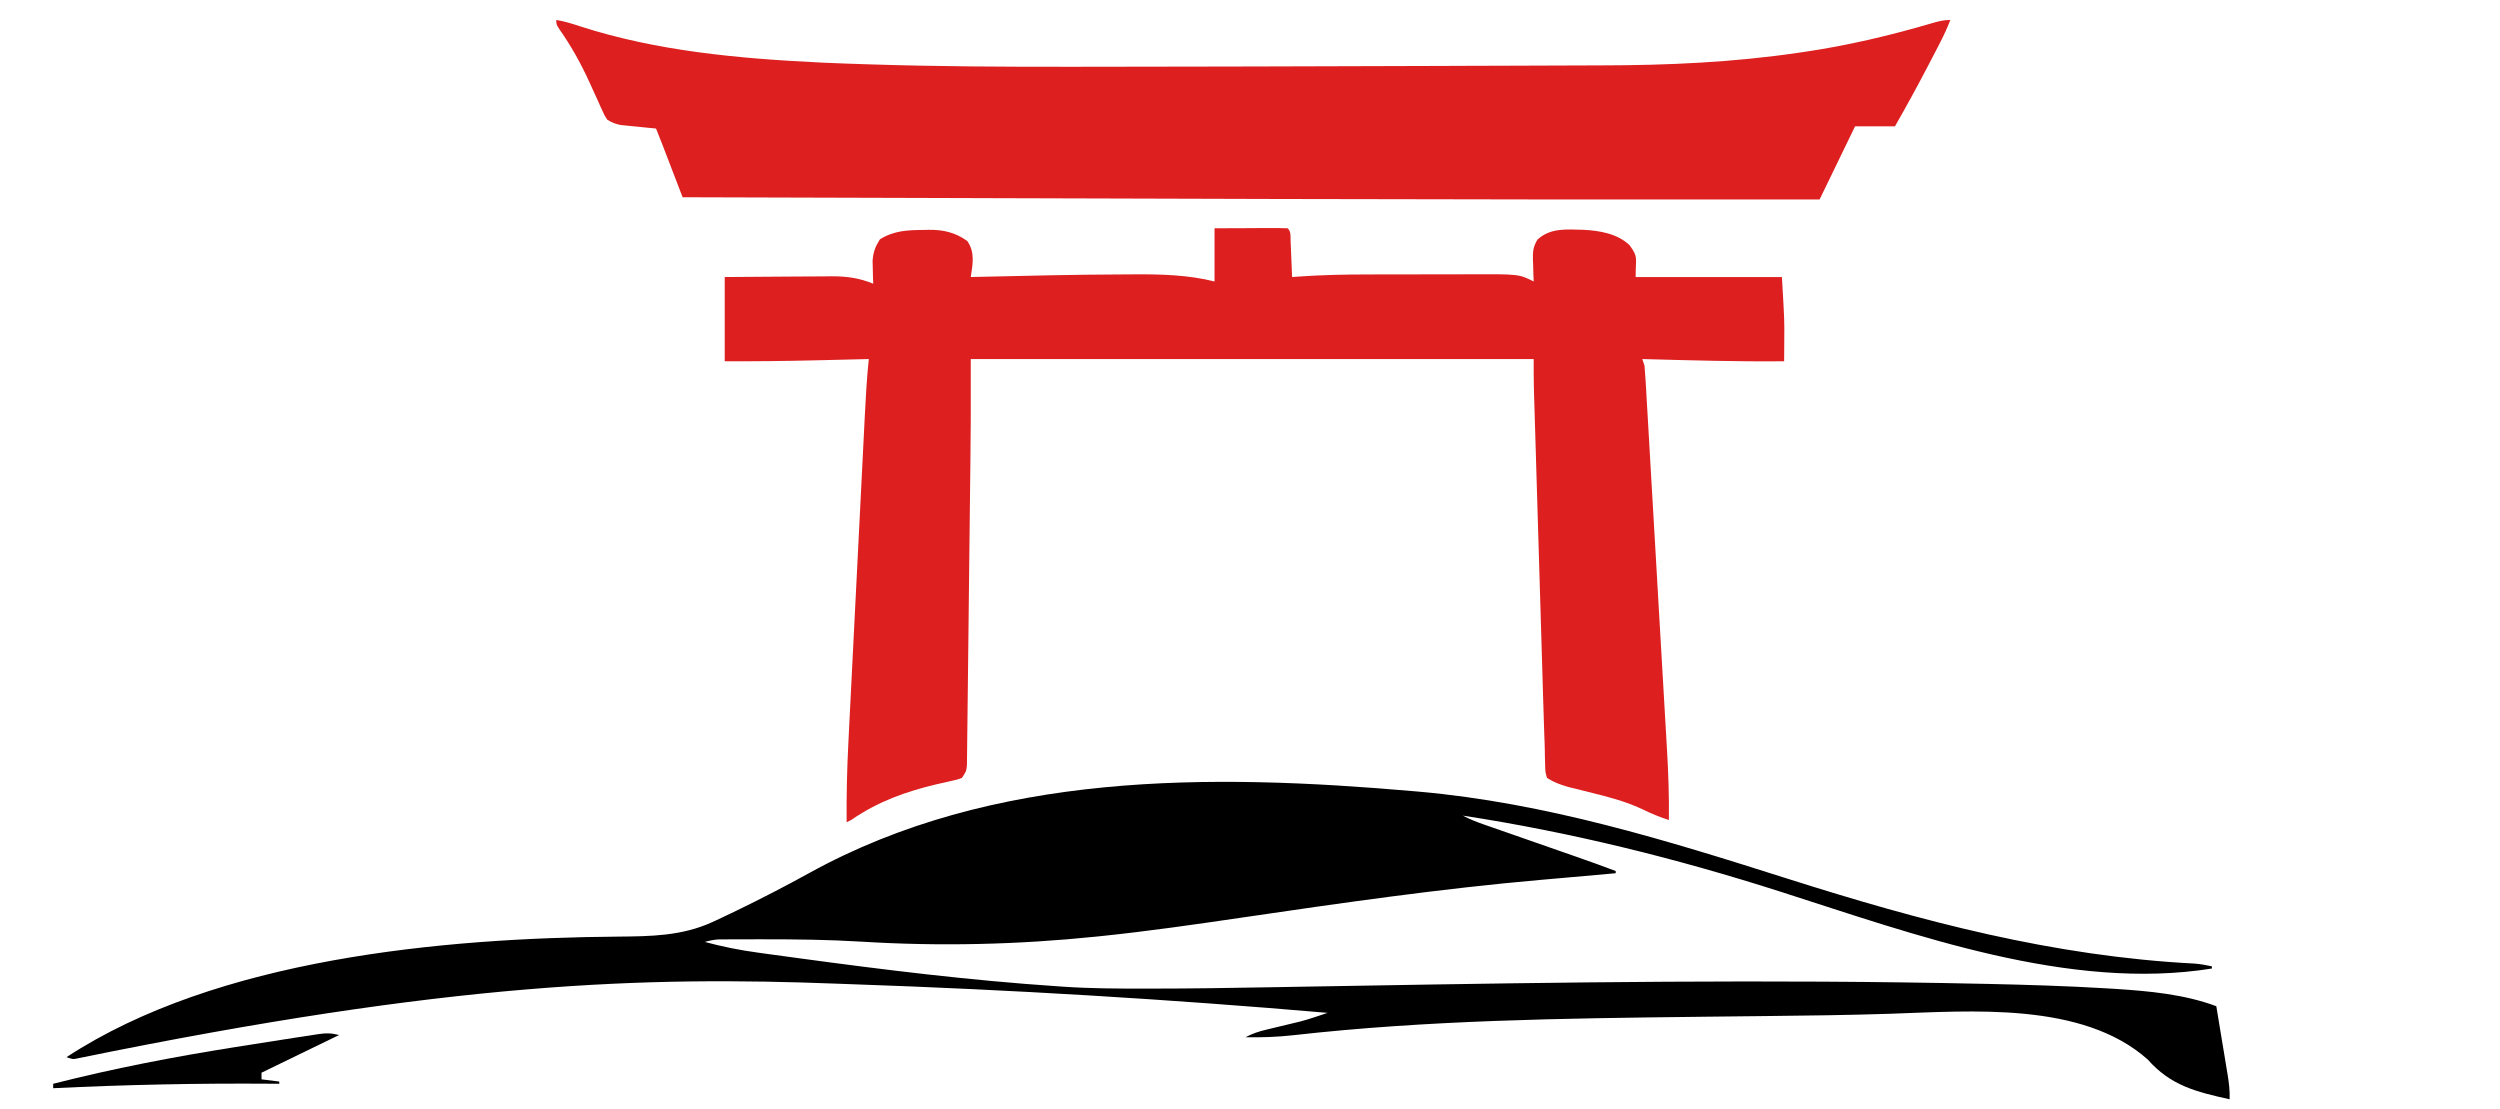
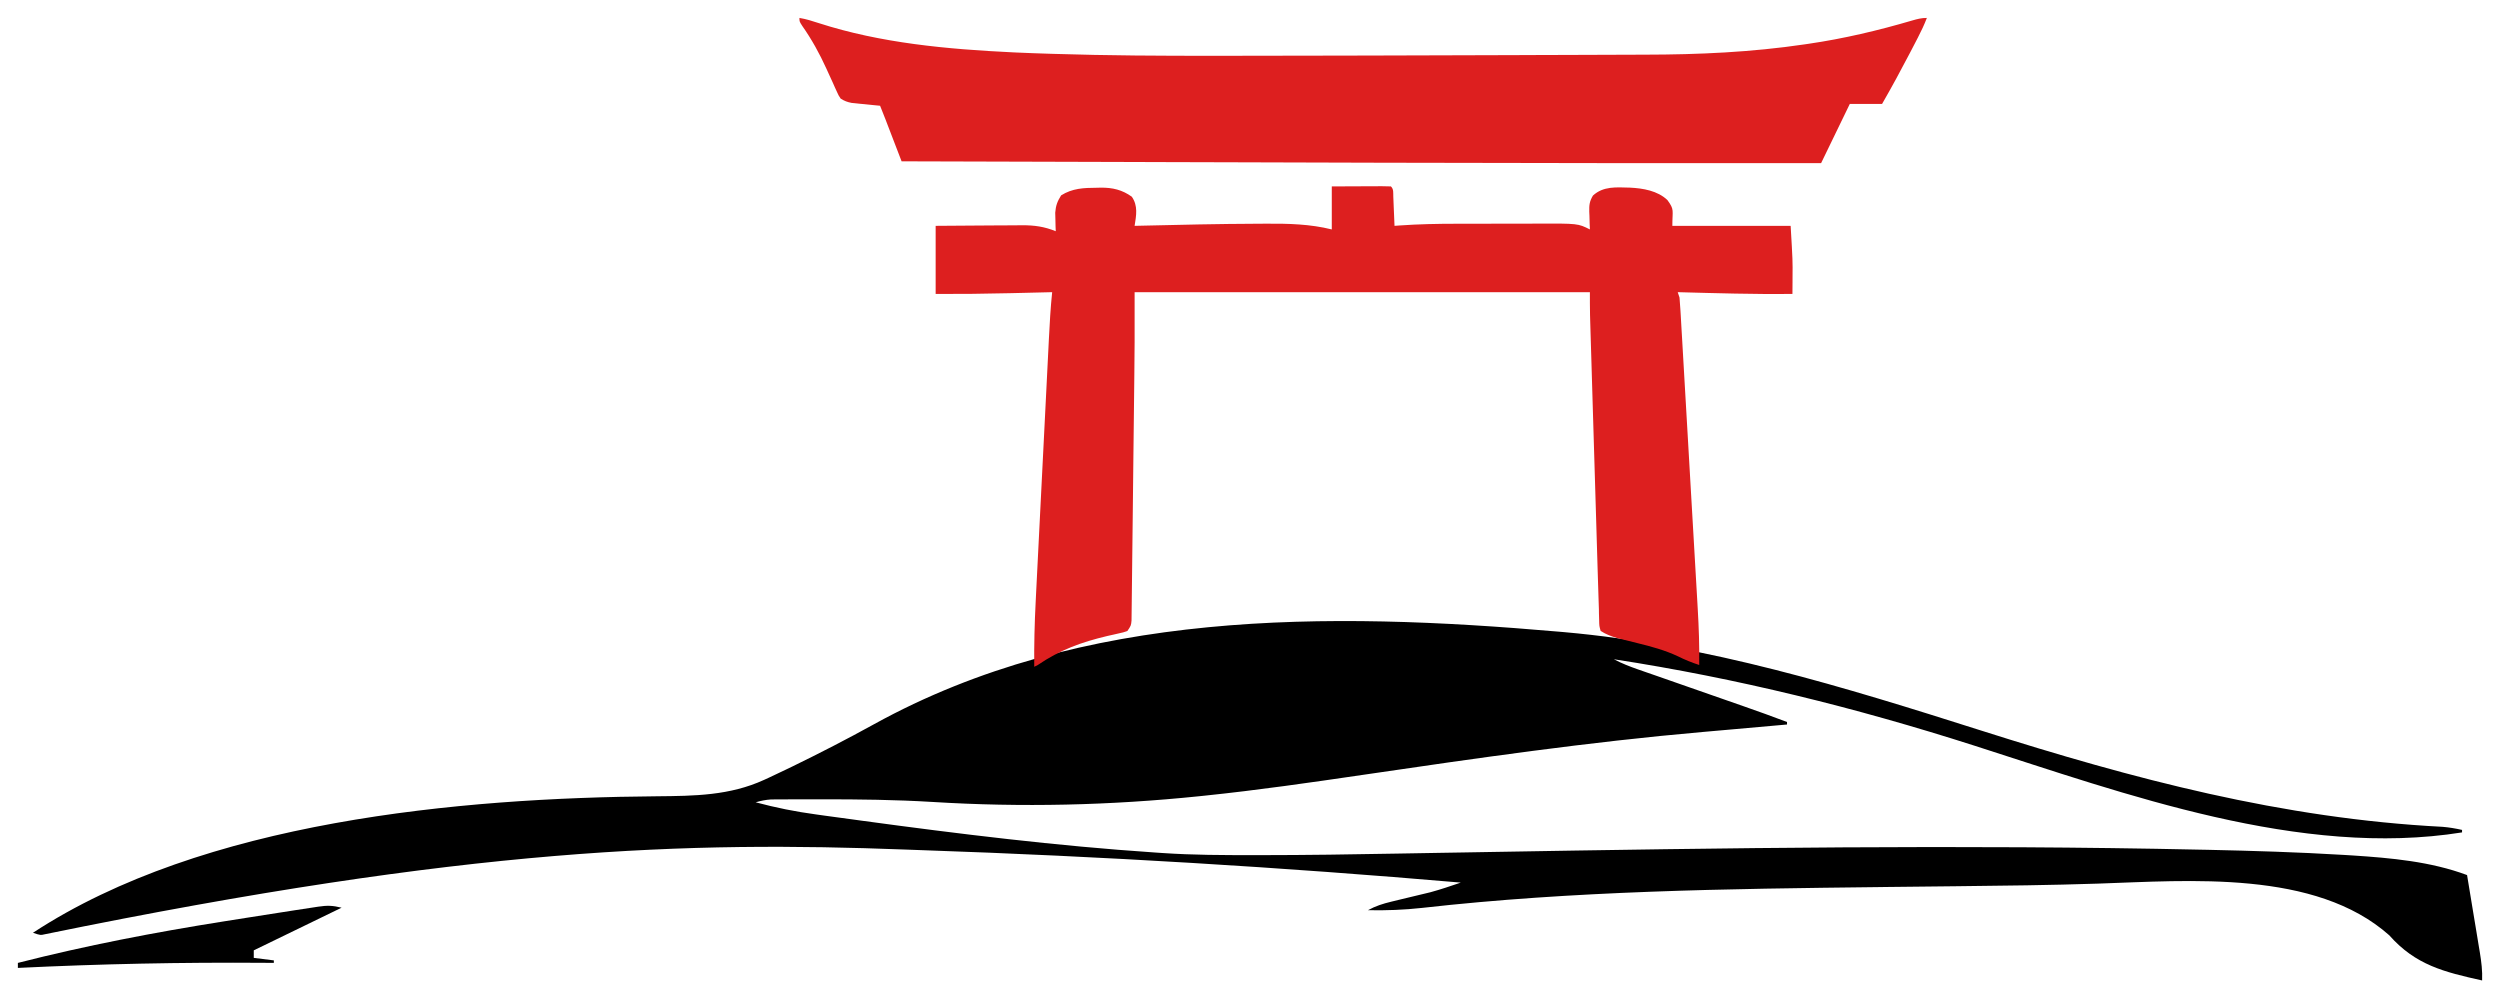
- <svg xmlns="http://www.w3.org/2000/svg" viewBox="0 0 1128 500" role="img" aria-label="RENAL-AUTO">
-   <g fill="#000000">
+ <svg xmlns="http://www.w3.org/2000/svg" viewBox="-42.9 58.4 1115.8 441.6" role="img" aria-label="Ренал Авто">
+   <g fill="#000000" transform="translate(515 496) scale(1.12) translate(-515 -496)">
    <path d="M0 0 C0.68 0.06 1.36 0.12 2.07 0.18 C59.44 5.25 113.83 22.08 168.43 39.43 C229.08 58.7 288.38 74.47 352.19 77.77 C354.86 77.99 357.38 78.42 360 79 C360 79.33 360 79.66 360 80 C295.69 90.31 225.9 64.71 165.64 45.42 C118.45 30.32 70.99 18.53 22 11 C25.11 12.64 28.24 13.86 31.56 15.02 C32.67 15.41 33.79 15.8 34.94 16.2 C36.14 16.62 37.34 17.03 38.58 17.46 C40.47 18.13 42.37 18.79 44.27 19.45 C46.92 20.38 49.58 21.31 52.23 22.23 C56.86 23.85 61.49 25.47 66.12 27.08 C68.58 27.94 71.04 28.8 73.51 29.66 C79.36 31.71 85.2 33.79 91 36 C91 36.33 91 36.66 91 37 C90.29 37.06 89.58 37.12 88.86 37.19 C81.92 37.79 74.99 38.41 68.06 39.04 C64.51 39.36 60.95 39.67 57.39 39.98 C12.08 43.94 -32.91 50.44 -77.9 57.05 C-98.9 60.13 -119.88 63.16 -140.99 65.35 C-141.75 65.43 -142.51 65.51 -143.29 65.59 C-178.74 69.24 -214.03 70.06 -249.6 67.86 C-264.27 66.97 -278.92 66.8 -293.62 66.81 C-294.72 66.81 -295.81 66.81 -296.93 66.81 C-300.03 66.81 -303.13 66.82 -306.23 66.83 C-307.16 66.83 -308.09 66.83 -309.05 66.84 C-309.91 66.84 -310.77 66.85 -311.65 66.85 C-312.4 66.86 -313.14 66.86 -313.91 66.87 C-316.05 67 -317.94 67.42 -320 68 C-312.03 70.14 -304.14 71.73 -295.97 72.83 C-294.84 72.99 -293.71 73.15 -292.55 73.31 C-288.87 73.82 -285.18 74.32 -281.5 74.81 C-280.23 74.99 -278.96 75.16 -277.65 75.34 C-238.88 80.61 -200.05 85.39 -161 88 C-159.99 88.07 -158.98 88.14 -157.95 88.21 C-145.77 89.04 -133.59 89.06 -121.39 89.06 C-120.54 89.06 -119.69 89.06 -118.82 89.06 C-100.62 89.05 -82.42 88.78 -64.22 88.44 C-58.49 88.34 -52.77 88.24 -47.04 88.14 C-46.05 88.12 -45.06 88.11 -44.04 88.09 C-42.02 88.05 -39.99 88.02 -37.97 87.99 C-34.89 87.93 -31.8 87.88 -28.72 87.83 C66.11 86.18 160.91 84.81 255.75 86.88 C256.66 86.89 257.58 86.91 258.52 86.93 C276.54 87.33 294.55 87.86 312.55 88.95 C313.81 89.02 315.06 89.1 316.35 89.18 C331.66 90.18 347.54 91.6 362 97 C362.86 102.18 363.71 107.35 364.56 112.53 C364.85 114.29 365.14 116.05 365.44 117.81 C365.86 120.35 366.27 122.88 366.69 125.42 C366.82 126.2 366.95 126.99 367.09 127.79 C367.7 131.57 368.16 135.16 368 139 C352.8 135.62 341.47 132.85 331 121 C301.51 94.82 251.23 99.21 214.81 100.41 C195.99 101.02 177.17 101.26 158.34 101.45 C149.08 101.54 139.82 101.65 130.56 101.75 C129.65 101.76 128.74 101.77 127.81 101.79 C67.04 102.49 5.98 103.27 -54.47 110.09 C-61.68 110.88 -68.75 111.15 -76 111 C-72.95 109.33 -70.05 108.41 -66.68 107.6 C-65.65 107.35 -64.62 107.1 -63.56 106.84 C-62.49 106.58 -61.42 106.33 -60.31 106.06 C-58.2 105.56 -56.1 105.05 -53.99 104.54 C-53.06 104.31 -52.12 104.09 -51.16 103.86 C-47.05 102.74 -43.03 101.38 -39 100 C-110.43 93.86 -182.02 89.53 -253.67 87.08 C-255.95 87 -258.22 86.92 -260.5 86.83 C-346.56 83.56 -433.31 85.77 -603.11 120.56 C-605 121 -605 121 -608 120 C-540.06 75.47 -438.26 66.24 -359.17 65.6 C-344.38 65.47 -330.32 65.33 -316.62 59.06 C-315.98 58.77 -315.34 58.48 -314.68 58.17 C-312.44 57.14 -310.22 56.07 -308 55 C-307.11 54.57 -306.22 54.14 -305.3 53.7 C-294.32 48.36 -283.5 42.78 -272.81 36.88 C-189.71 -8.95 -92.17 -8.01 0 0 Z " transform="translate(638,357)" />
    <path d="M0 0 C-11.55 5.61 -23.1 11.22 -35 17 C-35 17.99 -35 18.98 -35 20 C-32.36 20.33 -29.72 20.66 -27 21 C-27 21.33 -27 21.66 -27 22 C-28.31 21.99 -29.63 21.98 -30.98 21.97 C-63.71 21.73 -96.31 22.41 -129 24 C-129 23.34 -129 22.68 -129 22 C-101.85 15.08 -74.61 9.84 -46.94 5.46 C-43.99 5 -41.03 4.53 -38.08 4.06 C-33.38 3.31 -28.67 2.57 -23.96 1.85 C-22.21 1.58 -20.46 1.3 -18.71 1.03 C-16.3 0.66 -13.9 0.29 -11.49 -0.07 C-10.78 -0.18 -10.08 -0.29 -9.35 -0.4 C-5.75 -0.93 -3.61 -0.9 0 0 Z " transform="translate(153,467)" />
  </g>
-   <g fill="#dd1f1f">
+   <g fill="#dd1f1f" transform="translate(565.5 356.0) scale(0.8) translate(-565.5 -371)">
    <path d="M0 0 C3.7 0.62 7.16 1.69 10.72 2.87 C45.41 14.09 82.52 17.44 118.75 19.19 C119.52 19.22 120.28 19.26 121.07 19.3 C127.38 19.59 133.69 19.8 140 20 C140.65 20.02 141.29 20.04 141.96 20.06 C172.07 21.02 202.17 21.16 232.3 21.13 C235.63 21.13 238.96 21.12 242.29 21.12 C262.42 21.11 282.55 21.07 302.68 21.02 C308.44 21.01 314.2 20.99 319.97 20.98 C345.14 20.93 370.31 20.86 395.49 20.76 C397.71 20.75 399.94 20.74 402.16 20.74 C403.26 20.73 404.36 20.73 405.49 20.72 C413.19 20.69 420.88 20.67 428.58 20.65 C438.08 20.63 447.58 20.6 457.08 20.55 C461.98 20.53 466.88 20.51 471.77 20.5 C501.63 20.46 531.24 19.13 560.81 14.75 C561.51 14.65 562.21 14.55 562.93 14.44 C582.55 11.58 601.84 7.02 620.87 1.42 C623.7 0.59 626.03 0 629 0 C627.57 3.74 625.9 7.27 624.06 10.83 C623.48 11.95 622.9 13.08 622.3 14.23 C621.68 15.43 621.06 16.62 620.44 17.81 C620.13 18.41 619.81 19.01 619.49 19.63 C614.52 29.2 609.37 38.65 604 48 C598.06 48 592.12 48 586 48 C580.72 58.89 575.44 69.78 570 81 C487.77 81.06 405.54 81.01 323.31 80.78 C322.33 80.78 321.35 80.78 320.34 80.77 C295.44 80.7 270.54 80.63 245.64 80.55 C231.23 80.51 216.82 80.47 202.4 80.43 C201.37 80.42 200.33 80.42 199.27 80.42 C194.07 80.4 188.87 80.39 183.67 80.37 C141.45 80.25 99.22 80.13 57 80 C56.71 79.24 56.42 78.48 56.11 77.69 C54.78 74.23 53.45 70.77 52.12 67.31 C51.66 66.11 51.2 64.92 50.73 63.68 C50.29 62.52 49.84 61.37 49.38 60.18 C48.97 59.11 48.57 58.05 48.15 56.95 C47.11 54.3 46.06 51.65 45 49 C44.37 48.94 44.37 48.94 41.2 48.63 C39.55 48.46 37.9 48.29 36.25 48.12 C35.43 48.05 34.6 47.97 33.75 47.89 C32.95 47.8 32.15 47.72 31.33 47.63 C30.59 47.56 29.86 47.49 29.11 47.41 C26.71 46.94 25.05 46.33 23 45 C21.81 43.22 21.81 43.22 20.85 41.07 C20.49 40.28 20.13 39.49 19.75 38.68 C19.38 37.84 19.01 36.99 18.62 36.12 C17.83 34.39 17.03 32.65 16.23 30.91 C16.04 30.49 16.04 30.49 15.07 28.35 C11.2 19.83 6.91 12.07 1.54 4.4 C0 2 0 2 0 0 Z " transform="translate(251,9)" />
    <path d="M0 0 C4.68 -0.02 9.36 -0.04 14.04 -0.05 C15.64 -0.06 17.23 -0.07 18.83 -0.08 C21.11 -0.09 23.4 -0.09 25.68 -0.1 C26.4 -0.1 27.12 -0.11 27.86 -0.11 C29.57 -0.11 31.29 -0.06 33 0 C34.62 1.62 34.22 3.46 34.32 5.69 C34.34 6.16 34.34 6.16 34.44 8.55 C34.48 9.55 34.52 10.54 34.56 11.56 C34.61 12.56 34.65 13.56 34.69 14.58 C34.8 17.06 34.9 19.53 35 22 C35.94 21.93 36.88 21.86 37.85 21.79 C48.38 21.04 58.87 20.84 69.42 20.83 C71.14 20.83 72.86 20.83 74.58 20.82 C78.15 20.82 81.73 20.81 85.3 20.81 C89.85 20.81 94.4 20.8 98.94 20.78 C102.48 20.77 106.02 20.77 109.56 20.77 C111.24 20.77 112.91 20.77 114.59 20.76 C137.32 20.66 137.32 20.66 144 24 C143.95 22.9 143.91 21.81 143.86 20.68 C143.82 19.22 143.79 17.77 143.75 16.31 C143.72 15.59 143.68 14.87 143.65 14.13 C143.58 10.36 143.75 8.42 145.7 5.11 C151.57 -0.28 158.82 0.52 166.32 0.68 C173.64 1.04 181.77 2.39 187.25 7.62 C191.27 13.09 190 13.09 190 22 C211.78 22 233.56 22 256 22 C257.15 41.56 257.15 41.56 257.06 50.56 C257.06 51.49 257.05 52.41 257.05 53.37 C257.04 55.58 257.02 57.79 257 60 C235.66 60.21 214.33 59.58 193 59 C193.33 59.99 193.66 60.98 194 62 C194.22 64.49 194.4 66.97 194.54 69.47 C194.56 69.86 194.56 69.86 194.68 71.8 C194.83 74.38 194.98 76.96 195.12 79.54 C195.23 81.39 195.34 83.24 195.45 85.09 C195.74 90.12 196.03 95.15 196.32 100.18 C196.56 104.38 196.81 108.58 197.05 112.79 C197.63 122.72 198.2 132.65 198.78 142.58 C199.36 152.8 199.96 163.02 200.55 173.24 C201.07 182.02 201.57 190.81 202.08 199.59 C202.38 204.84 202.69 210.08 202.99 215.32 C203.28 220.26 203.57 225.2 203.85 230.14 C203.95 231.95 204.06 233.75 204.16 235.55 C204.78 246.05 205.14 256.48 205 267 C200.83 265.65 197.01 264.09 193.09 262.14 C185.81 258.73 178.33 256.71 170.56 254.81 C167.94 254.16 165.31 253.5 162.69 252.83 C161.55 252.55 160.41 252.27 159.23 251.98 C155.79 250.94 153.04 249.94 150 248 C149.22 245.23 149.22 245.23 149.16 241.86 C149.12 240.6 149.09 239.34 149.05 238.04 C149.04 237.71 149.04 237.71 149.03 236.03 C148.99 233.38 148.88 230.75 148.77 228.11 C148.63 224.51 148.53 220.91 148.43 217.32 C148.38 215.69 148.33 214.07 148.28 212.45 C148.15 208.08 148.02 203.72 147.89 199.36 C147.75 194.77 147.61 190.18 147.48 185.6 C147.25 177.9 147.02 170.21 146.79 162.52 C146.53 153.64 146.26 144.76 145.99 135.88 C145.71 126.4 145.42 116.91 145.14 107.43 C145.06 104.71 144.98 101.99 144.9 99.27 C144.77 94.99 144.64 90.71 144.51 86.42 C144.47 84.86 144.42 83.29 144.37 81.73 C144.31 79.58 144.25 77.44 144.18 75.29 C144.17 74.69 144.17 74.69 144.08 71.66 C143.99 67.44 144 63.22 144 59 C60.18 59 -23.64 59 -110 59 C-110 68.24 -110 77.48 -110 87 C-110.04 92.88 -110.09 98.76 -110.15 104.64 C-110.17 106.19 -110.18 107.75 -110.2 109.3 C-110.25 114.27 -110.31 119.23 -110.37 124.19 C-110.38 125.04 -110.39 125.9 -110.4 126.77 C-110.49 134.83 -110.58 142.89 -110.68 150.95 C-110.8 161.17 -110.92 171.39 -111.02 181.61 C-111.1 188.86 -111.18 196.1 -111.27 203.35 C-111.33 207.66 -111.38 211.97 -111.42 216.28 C-111.46 220.31 -111.51 224.33 -111.56 228.36 C-111.58 229.84 -111.6 231.32 -111.61 232.79 C-111.62 234.81 -111.65 236.82 -111.68 238.83 C-111.7 239.96 -111.71 241.08 -111.72 242.24 C-112 245 -112 245 -114 248 C-116.19 248.8 -116.19 248.8 -118.92 249.39 C-119.92 249.62 -120.92 249.85 -121.95 250.09 C-122.48 250.21 -122.48 250.21 -125.19 250.81 C-139.59 254.23 -151.67 258.57 -164 267 C-164.66 267.33 -165.32 267.66 -166 268 C-166.11 255.84 -165.82 243.75 -165.19 231.61 C-165.1 229.85 -165.02 228.09 -164.93 226.33 C-164.69 221.62 -164.46 216.9 -164.22 212.19 C-163.96 207.23 -163.72 202.27 -163.47 197.3 C-163.05 188.98 -162.63 180.66 -162.21 172.34 C-161.72 162.75 -161.24 153.15 -160.76 143.56 C-160.25 133.29 -159.73 123.03 -159.21 112.77 C-159.07 109.83 -158.92 106.89 -158.77 103.95 C-158.54 99.32 -158.31 94.69 -158.07 90.07 C-157.98 88.38 -157.9 86.69 -157.82 85 C-157.38 76.31 -156.9 67.65 -156 59 C-157.22 59.03 -158.45 59.06 -159.71 59.09 C-164.35 59.21 -169 59.32 -173.65 59.43 C-175.64 59.47 -177.63 59.52 -179.62 59.57 C-193.42 59.91 -207.2 60.05 -221 60 C-221 47.46 -221 34.92 -221 22 C-213.6 21.94 -206.2 21.88 -198.8 21.84 C-195.35 21.83 -191.91 21.81 -188.46 21.77 C-184.49 21.73 -180.53 21.72 -176.57 21.71 C-175.34 21.69 -174.12 21.68 -172.86 21.66 C-165.9 21.66 -160.47 22.38 -154 25 C-154.02 24.53 -154.02 24.53 -154.11 22.15 C-154.13 20.9 -154.16 19.66 -154.19 18.38 C-154.2 17.76 -154.2 17.76 -154.29 14.65 C-153.97 10.68 -153.11 8.35 -151 5 C-144.68 1.02 -138.43 0.8 -131.19 0.75 C-130.42 0.73 -129.65 0.71 -128.86 0.69 C-122.35 0.64 -116.96 1.87 -111.56 5.75 C-108.02 10.84 -109.09 16.2 -110 22 C-108.73 21.97 -107.45 21.94 -106.14 21.91 C-84.6 21.4 -63.05 20.9 -41.5 20.82 C-39.86 20.82 -38.22 20.81 -36.58 20.79 C-24.33 20.7 -11.94 21.01 0 24 C0 16.08 0 8.16 0 0 Z " transform="translate(548,103)" />
  </g>
</svg>
